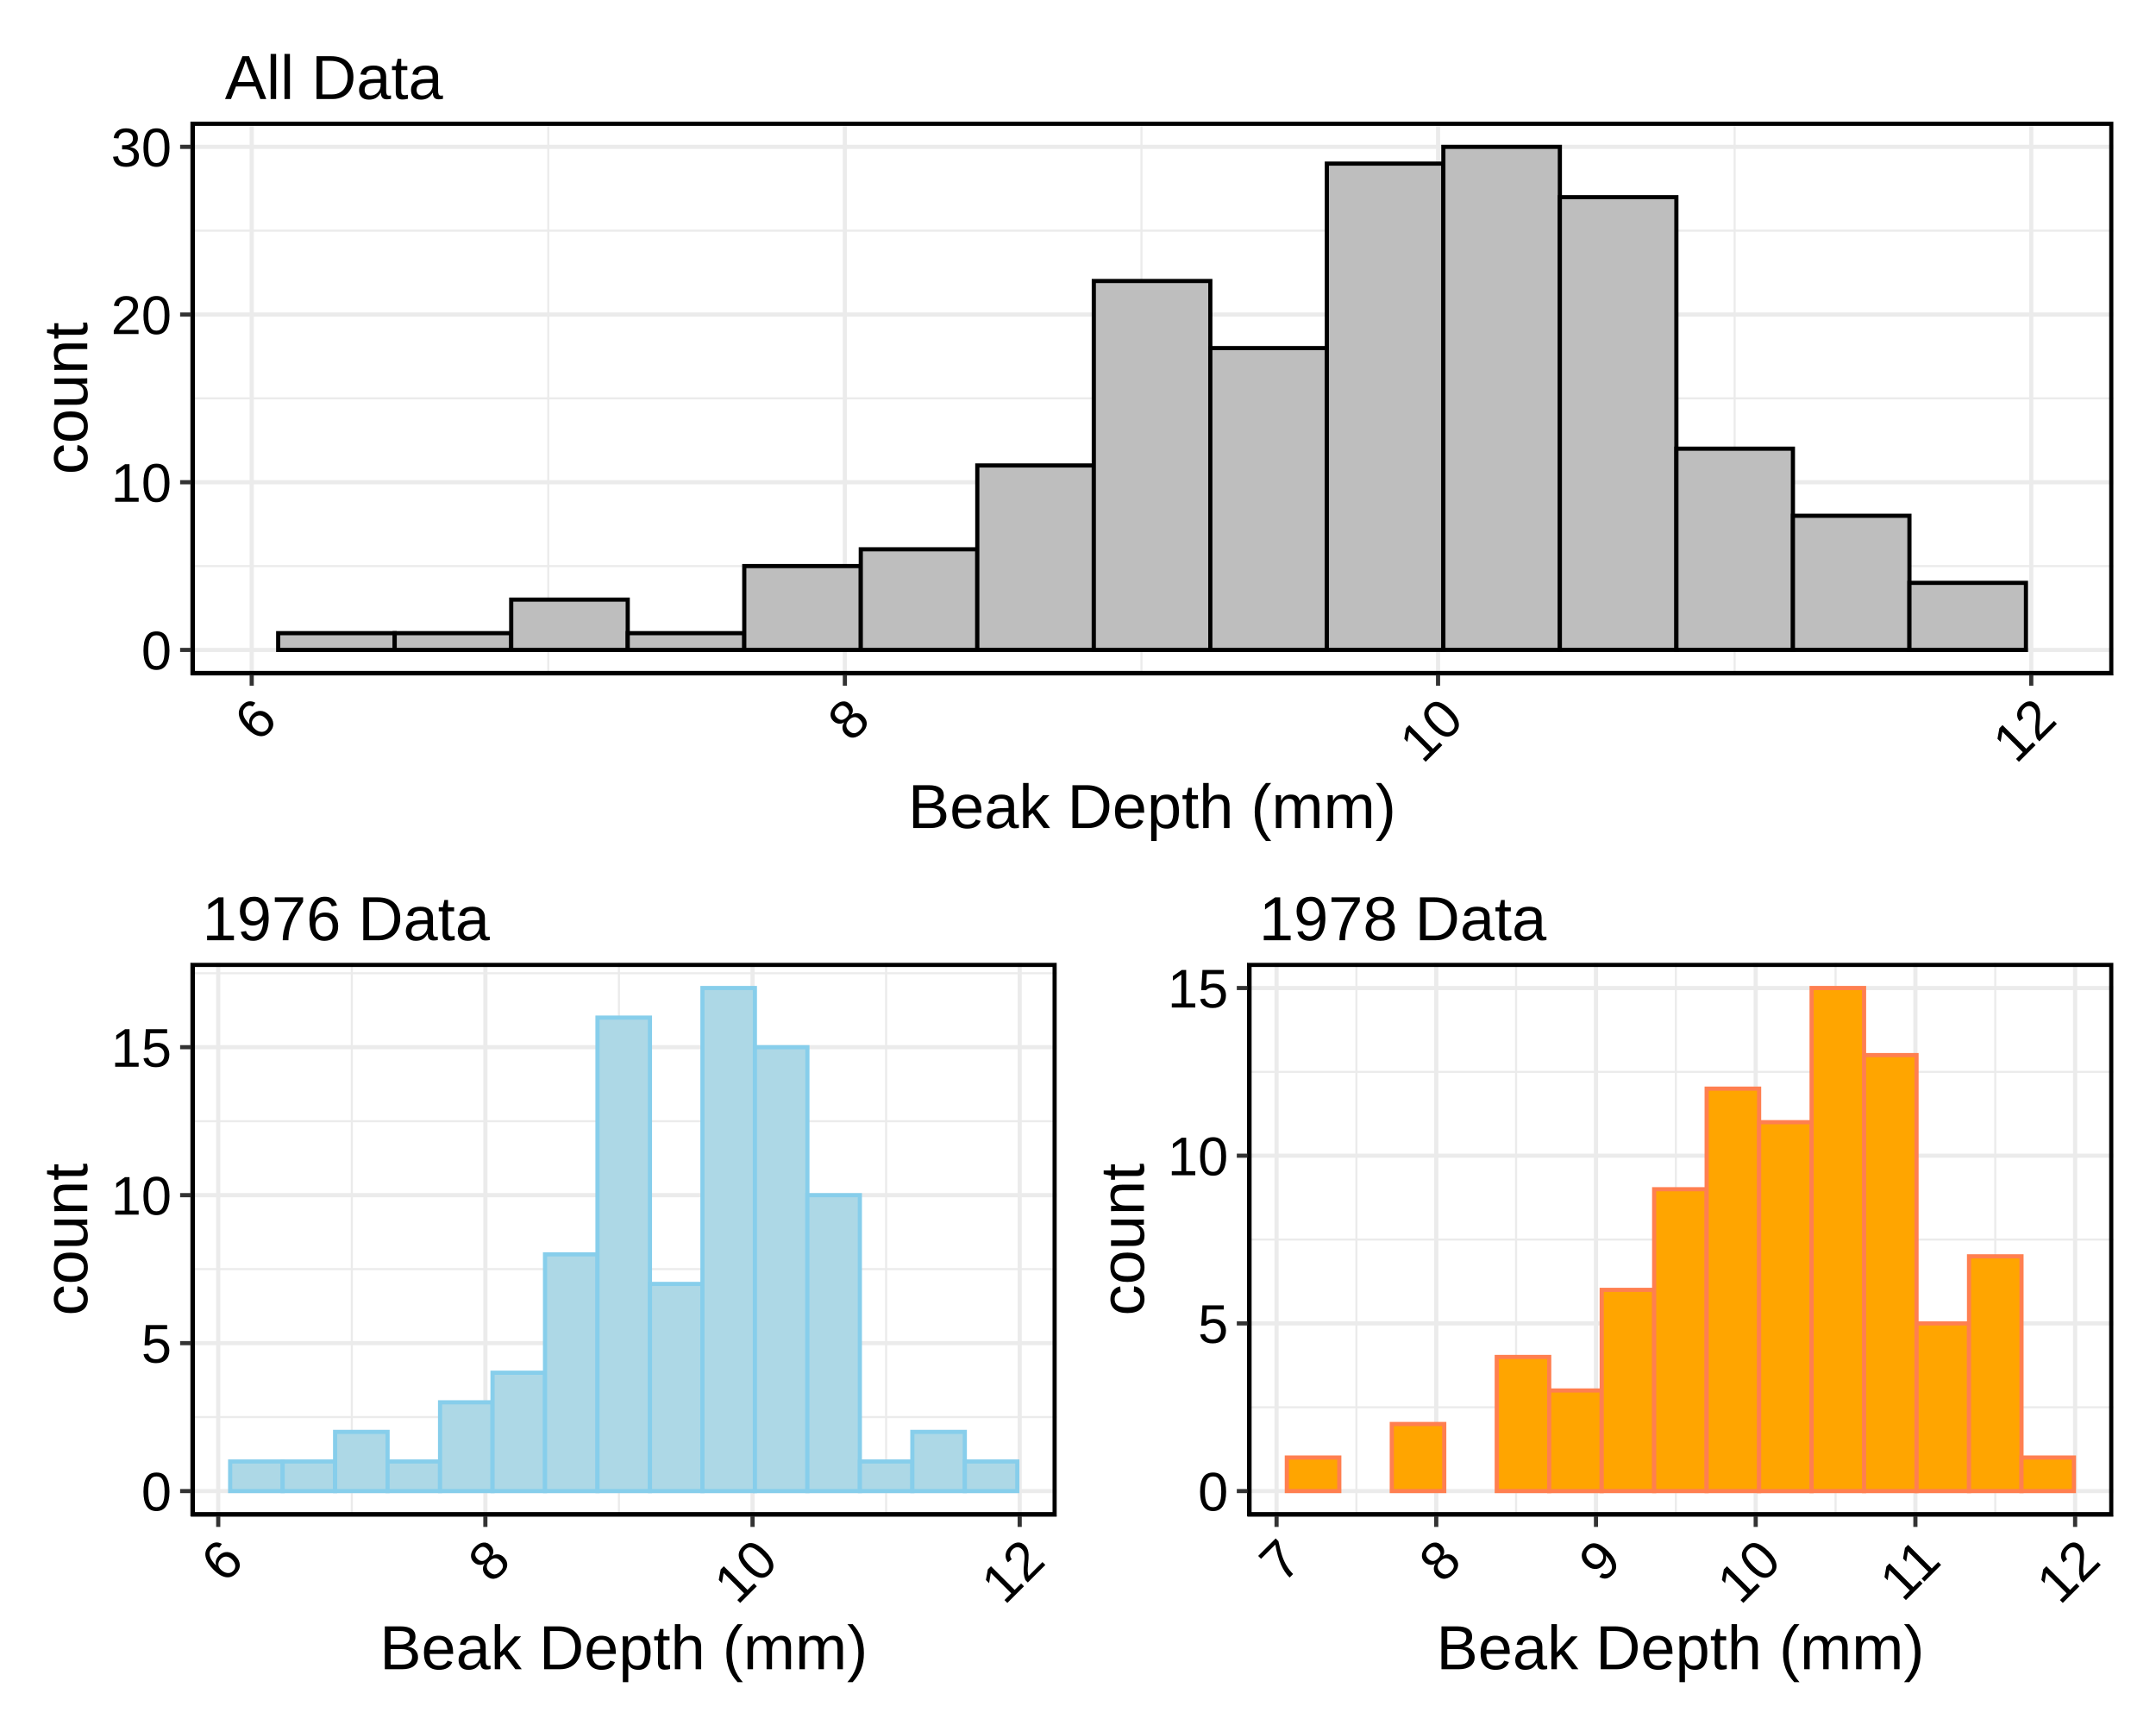
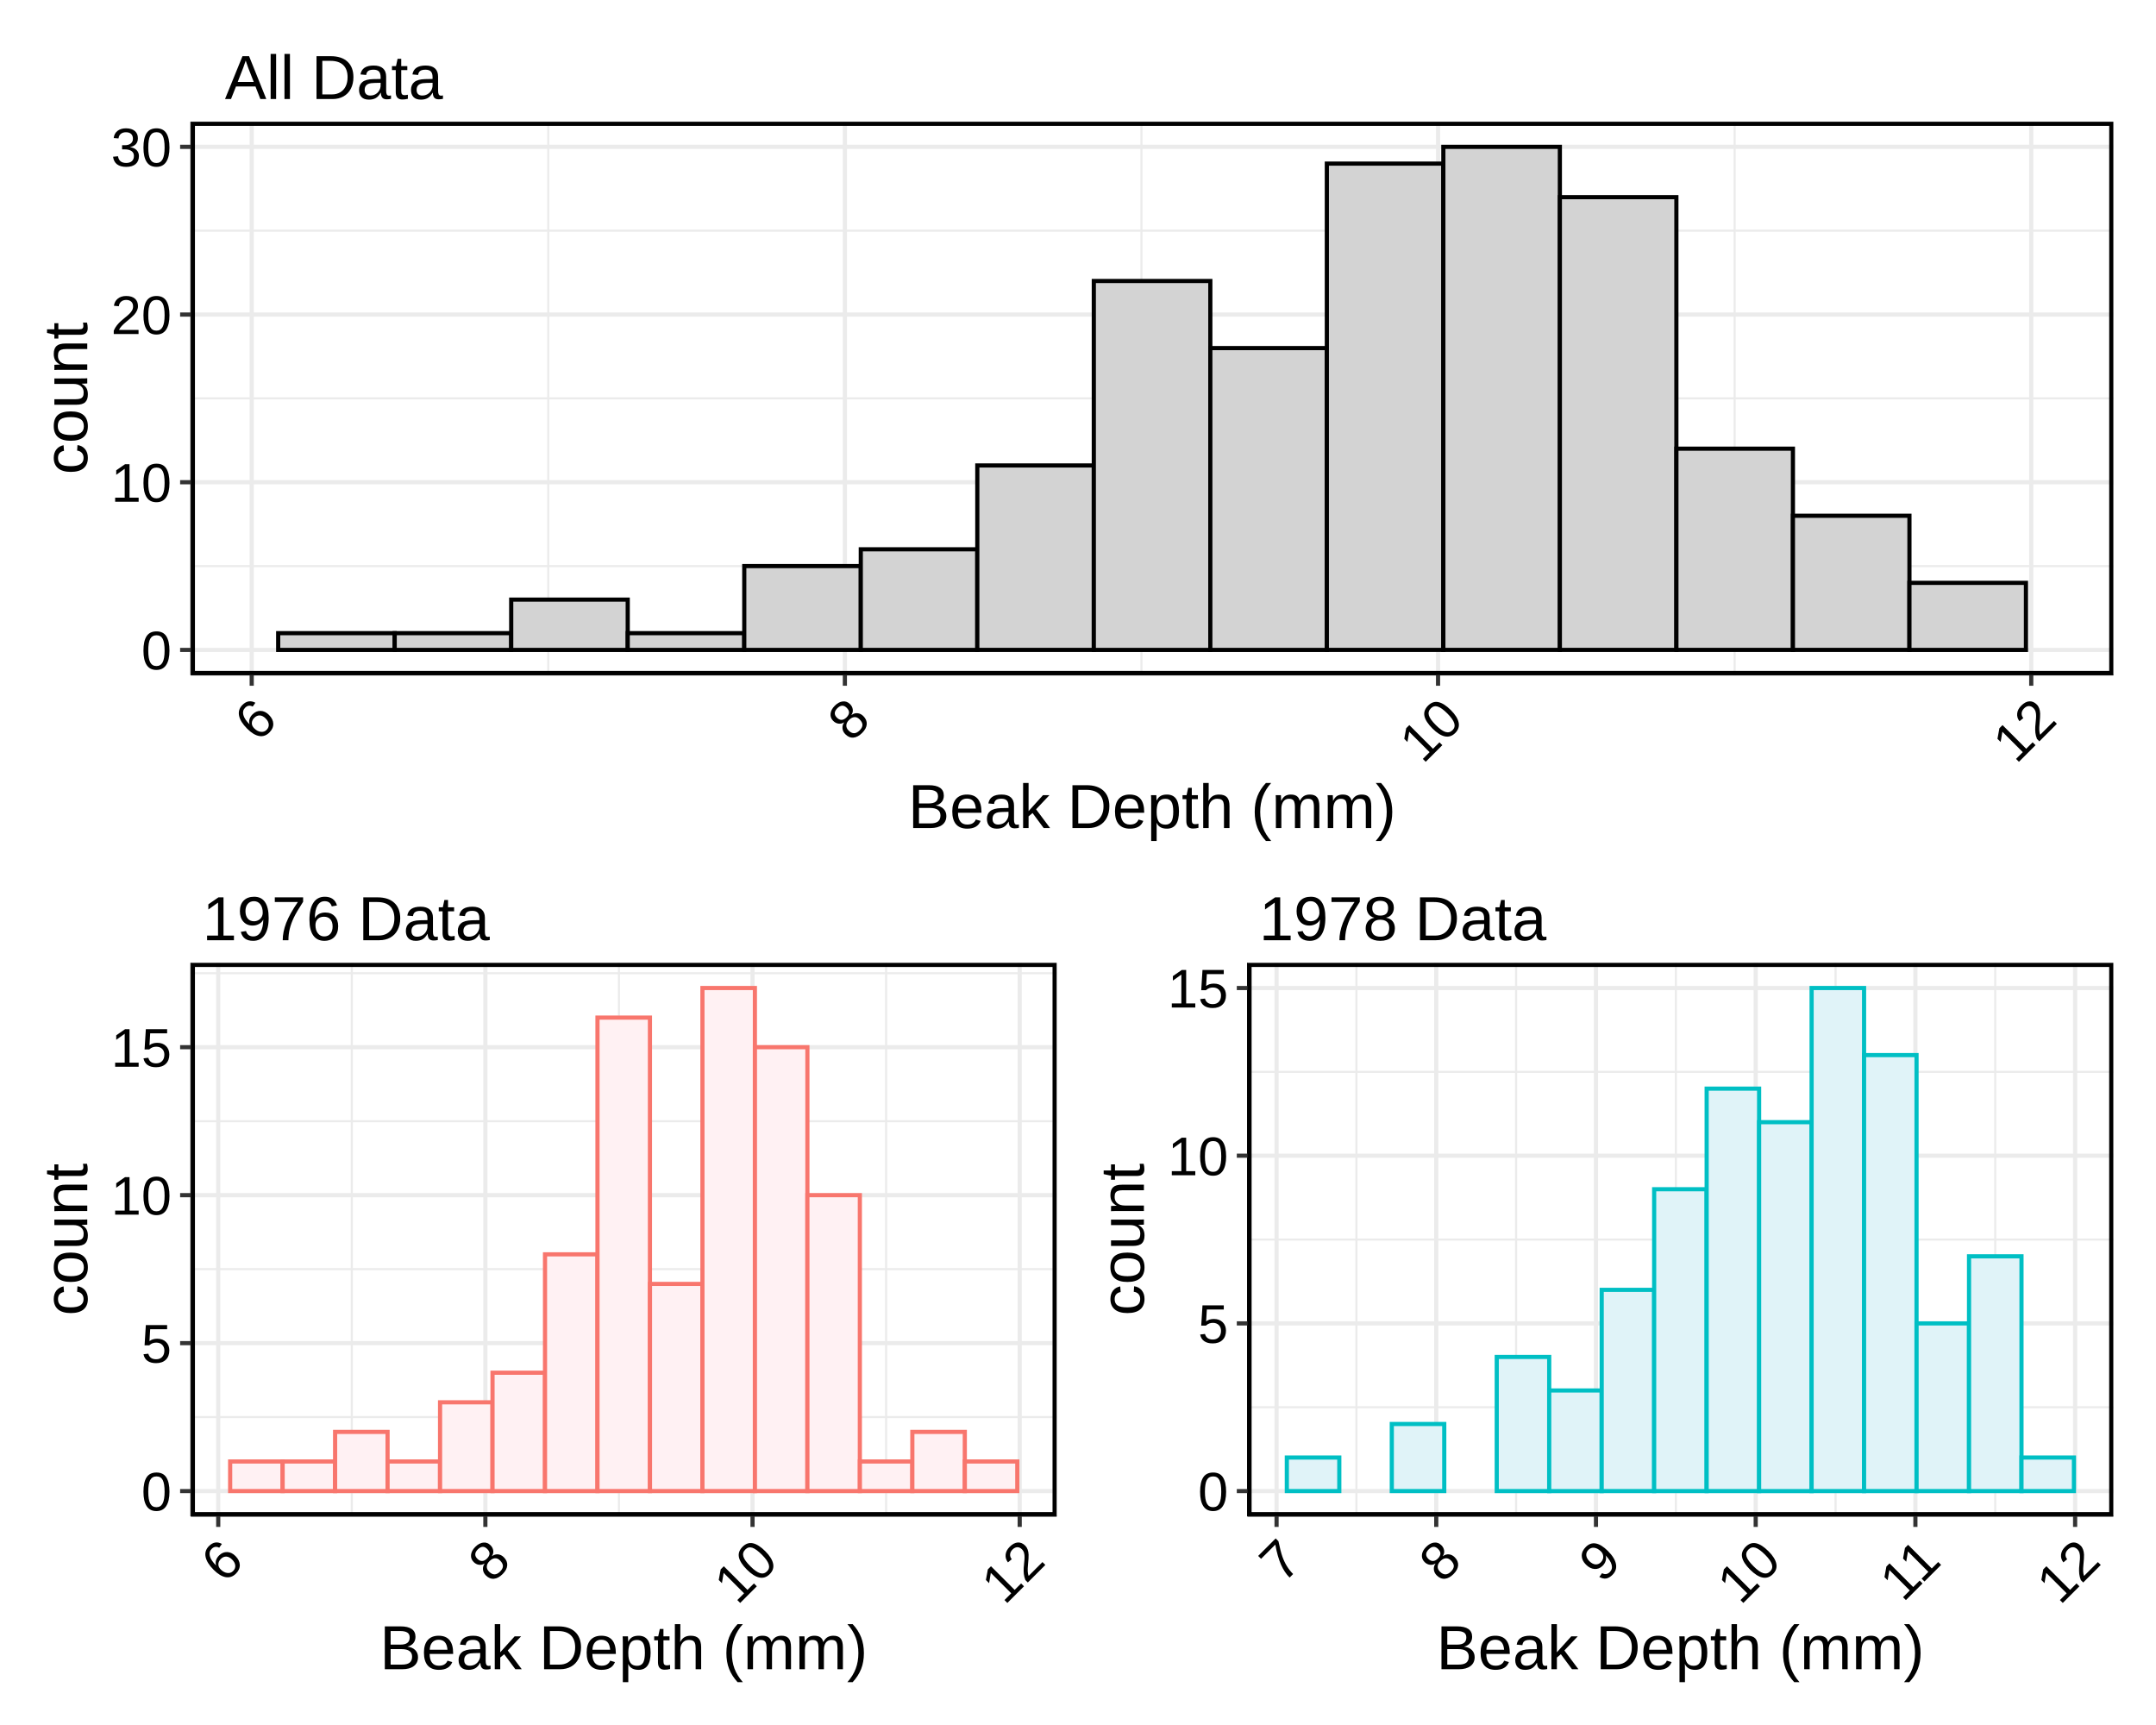
<svg xmlns="http://www.w3.org/2000/svg" class="svglite" width="720.00pt" height="576.00pt" viewBox="0 0 720.00 576.00">
  <defs>
    <style type="text/css">
    .svglite line, .svglite polyline, .svglite polygon, .svglite path, .svglite rect, .svglite circle {
      fill: none;
      stroke: #000000;
      stroke-linecap: round;
      stroke-linejoin: round;
      stroke-miterlimit: 10.00;
    }
    .svglite text {
      white-space: pre;
    }
  </style>
  </defs>
  <rect width="100%" height="100%" style="stroke: none; fill: #FFFFFF;" />
  <defs>
    <clipPath id="cpMC4wMHw3MjAuMDB8MC4wMHw1NzYuMDA=">
      <rect x="0.00" y="0.00" width="720.00" height="576.00" />
    </clipPath>
  </defs>
  <g clip-path="url(#cpMC4wMHw3MjAuMDB8MC4wMHw1NzYuMDA=)">
    <rect x="0.00" y="-0" width="720.00" height="576.00" style="stroke-width: 1.39; stroke: #FFFFFF; fill: #FFFFFF;" />
  </g>
  <defs>
    <clipPath id="cpNjMuNzJ8NzA1Ljc1fDQwLjY0fDUwNi4yOQ==">
      <rect x="63.72" y="40.64" width="642.04" height="465.66" />
    </clipPath>
  </defs>
  <g clip-path="url(#cpNjMuNzJ8NzA1Ljc1fDQwLjY0fDUwNi4yOQ==)">
</g>
  <g clip-path="url(#cpMC4wMHw3MjAuMDB8MC4wMHw1NzYuMDA=)">
</g>
  <defs>
    <clipPath id="cpNy4xMnw3MTIuODh8Ny4xMnwyODguMDA=">
      <rect x="7.12" y="7.12" width="705.75" height="280.88" />
    </clipPath>
  </defs>
  <g clip-path="url(#cpNy4xMnw3MTIuODh8Ny4xMnwyODguMDA=)">
    <rect x="7.12" y="7.12" width="705.75" height="280.88" style="stroke-width: 1.39; stroke: #FFFFFF; fill: #FFFFFF;" />
  </g>
  <g clip-path="url(#cpMC4wMHw3MjAuMDB8MC4wMHw1NzYuMDA=)">
</g>
  <defs>
    <clipPath id="cpNjMuNzJ8NzA1Ljc1fDQwLjY0fDIyNS40MQ==">
      <rect x="63.72" y="40.64" width="642.04" height="184.78" />
    </clipPath>
  </defs>
  <g clip-path="url(#cpNjMuNzJ8NzA1Ljc1fDQwLjY0fDIyNS40MQ==)">
    <polyline points="63.72,189.02 705.75,189.02 " style="stroke-width: 0.69; stroke: #EBEBEB; stroke-linecap: butt;" />
    <polyline points="63.72,133.02 705.75,133.02 " style="stroke-width: 0.69; stroke: #EBEBEB; stroke-linecap: butt;" />
    <polyline points="63.72,77.03 705.75,77.03 " style="stroke-width: 0.69; stroke: #EBEBEB; stroke-linecap: butt;" />
    <polyline points="183.10,225.41 183.10,40.64 " style="stroke-width: 0.69; stroke: #EBEBEB; stroke-linecap: butt;" />
    <polyline points="381.20,225.41 381.20,40.64 " style="stroke-width: 0.69; stroke: #EBEBEB; stroke-linecap: butt;" />
    <polyline points="579.29,225.41 579.29,40.64 " style="stroke-width: 0.69; stroke: #EBEBEB; stroke-linecap: butt;" />
    <polyline points="63.72,217.02 705.75,217.02 " style="stroke-width: 1.39; stroke: #EBEBEB; stroke-linecap: butt;" />
    <polyline points="63.72,161.02 705.75,161.02 " style="stroke-width: 1.39; stroke: #EBEBEB; stroke-linecap: butt;" />
    <polyline points="63.72,105.03 705.75,105.03 " style="stroke-width: 1.39; stroke: #EBEBEB; stroke-linecap: butt;" />
    <polyline points="63.72,49.03 705.75,49.03 " style="stroke-width: 1.39; stroke: #EBEBEB; stroke-linecap: butt;" />
    <polyline points="84.06,225.41 84.06,40.64 " style="stroke-width: 1.39; stroke: #EBEBEB; stroke-linecap: butt;" />
    <polyline points="282.15,225.41 282.15,40.64 " style="stroke-width: 1.39; stroke: #EBEBEB; stroke-linecap: butt;" />
    <polyline points="480.24,225.41 480.24,40.64 " style="stroke-width: 1.39; stroke: #EBEBEB; stroke-linecap: butt;" />
    <polyline points="678.34,225.41 678.34,40.64 " style="stroke-width: 1.39; stroke: #EBEBEB; stroke-linecap: butt;" />
-     <rect x="92.90" y="211.42" width="38.91" height="5.60" style="stroke-width: 1.39; stroke-linecap: butt; stroke-linejoin: miter; fill: #BEBEBE;" />
-     <rect x="131.81" y="211.42" width="38.91" height="5.60" style="stroke-width: 1.39; stroke-linecap: butt; stroke-linejoin: miter; fill: #BEBEBE;" />
-     <rect x="170.72" y="200.22" width="38.91" height="16.80" style="stroke-width: 1.39; stroke-linecap: butt; stroke-linejoin: miter; fill: #BEBEBE;" />
-     <rect x="209.63" y="211.42" width="38.91" height="5.60" style="stroke-width: 1.39; stroke-linecap: butt; stroke-linejoin: miter; fill: #BEBEBE;" />
-     <rect x="248.55" y="189.02" width="38.91" height="28.00" style="stroke-width: 1.39; stroke-linecap: butt; stroke-linejoin: miter; fill: #BEBEBE;" />
-     <rect x="287.46" y="183.42" width="38.91" height="33.60" style="stroke-width: 1.39; stroke-linecap: butt; stroke-linejoin: miter; fill: #BEBEBE;" />
-     <rect x="326.37" y="155.42" width="38.91" height="61.59" style="stroke-width: 1.39; stroke-linecap: butt; stroke-linejoin: miter; fill: #BEBEBE;" />
-     <rect x="365.28" y="93.83" width="38.91" height="123.19" style="stroke-width: 1.39; stroke-linecap: butt; stroke-linejoin: miter; fill: #BEBEBE;" />
-     <rect x="404.19" y="116.23" width="38.91" height="100.79" style="stroke-width: 1.39; stroke-linecap: butt; stroke-linejoin: miter; fill: #BEBEBE;" />
-     <rect x="443.10" y="54.63" width="38.91" height="162.38" style="stroke-width: 1.39; stroke-linecap: butt; stroke-linejoin: miter; fill: #BEBEBE;" />
-     <rect x="482.01" y="49.03" width="38.91" height="167.98" style="stroke-width: 1.39; stroke-linecap: butt; stroke-linejoin: miter; fill: #BEBEBE;" />
-     <rect x="520.92" y="65.83" width="38.91" height="151.18" style="stroke-width: 1.39; stroke-linecap: butt; stroke-linejoin: miter; fill: #BEBEBE;" />
-     <rect x="559.84" y="149.82" width="38.91" height="67.19" style="stroke-width: 1.39; stroke-linecap: butt; stroke-linejoin: miter; fill: #BEBEBE;" />
-     <rect x="598.75" y="172.22" width="38.91" height="44.79" style="stroke-width: 1.39; stroke-linecap: butt; stroke-linejoin: miter; fill: #BEBEBE;" />
-     <rect x="637.66" y="194.62" width="38.91" height="22.40" style="stroke-width: 1.39; stroke-linecap: butt; stroke-linejoin: miter; fill: #BEBEBE;" />
+     <rect x="92.90" y="211.42" width="38.91" height="5.60" style="stroke-width: 1.39; stroke-linecap: butt; stroke-linejoin: miter; fill: #D3D3D3;" />
+     <rect x="131.81" y="211.42" width="38.91" height="5.60" style="stroke-width: 1.39; stroke-linecap: butt; stroke-linejoin: miter; fill: #D3D3D3;" />
+     <rect x="170.72" y="200.22" width="38.91" height="16.80" style="stroke-width: 1.39; stroke-linecap: butt; stroke-linejoin: miter; fill: #D3D3D3;" />
+     <rect x="209.63" y="211.42" width="38.91" height="5.60" style="stroke-width: 1.39; stroke-linecap: butt; stroke-linejoin: miter; fill: #D3D3D3;" />
+     <rect x="248.55" y="189.02" width="38.91" height="28.00" style="stroke-width: 1.39; stroke-linecap: butt; stroke-linejoin: miter; fill: #D3D3D3;" />
+     <rect x="287.46" y="183.42" width="38.91" height="33.60" style="stroke-width: 1.39; stroke-linecap: butt; stroke-linejoin: miter; fill: #D3D3D3;" />
+     <rect x="326.37" y="155.42" width="38.91" height="61.59" style="stroke-width: 1.39; stroke-linecap: butt; stroke-linejoin: miter; fill: #D3D3D3;" />
+     <rect x="365.28" y="93.83" width="38.91" height="123.19" style="stroke-width: 1.39; stroke-linecap: butt; stroke-linejoin: miter; fill: #D3D3D3;" />
+     <rect x="404.19" y="116.23" width="38.91" height="100.79" style="stroke-width: 1.39; stroke-linecap: butt; stroke-linejoin: miter; fill: #D3D3D3;" />
+     <rect x="443.10" y="54.63" width="38.91" height="162.38" style="stroke-width: 1.39; stroke-linecap: butt; stroke-linejoin: miter; fill: #D3D3D3;" />
+     <rect x="482.01" y="49.03" width="38.91" height="167.98" style="stroke-width: 1.39; stroke-linecap: butt; stroke-linejoin: miter; fill: #D3D3D3;" />
+     <rect x="520.92" y="65.83" width="38.91" height="151.18" style="stroke-width: 1.39; stroke-linecap: butt; stroke-linejoin: miter; fill: #D3D3D3;" />
+     <rect x="559.84" y="149.82" width="38.91" height="67.19" style="stroke-width: 1.39; stroke-linecap: butt; stroke-linejoin: miter; fill: #D3D3D3;" />
+     <rect x="598.75" y="172.22" width="38.91" height="44.79" style="stroke-width: 1.39; stroke-linecap: butt; stroke-linejoin: miter; fill: #D3D3D3;" />
+     <rect x="637.66" y="194.62" width="38.91" height="22.40" style="stroke-width: 1.39; stroke-linecap: butt; stroke-linejoin: miter; fill: #D3D3D3;" />
    <rect x="63.72" y="40.64" width="642.04" height="184.78" style="stroke-width: 2.77;" />
  </g>
  <g clip-path="url(#cpMC4wMHw3MjAuMDB8MC4wMHw1NzYuMDA=)">
    <polyline points="63.72,225.41 63.72,40.64 " style="stroke-width: 0.28; stroke-linecap: butt;" />
    <text x="57.31" y="223.53" text-anchor="end" style="font-size: 18.20px; font-family: &quot;Arial&quot;;" textLength="10.12px" lengthAdjust="spacingAndGlyphs">0</text>
    <text x="57.31" y="167.53" text-anchor="end" style="font-size: 18.20px; font-family: &quot;Arial&quot;;" textLength="20.23px" lengthAdjust="spacingAndGlyphs">10</text>
    <text x="57.31" y="111.54" text-anchor="end" style="font-size: 18.20px; font-family: &quot;Arial&quot;;" textLength="20.23px" lengthAdjust="spacingAndGlyphs">20</text>
    <text x="57.31" y="55.55" text-anchor="end" style="font-size: 18.20px; font-family: &quot;Arial&quot;;" textLength="20.23px" lengthAdjust="spacingAndGlyphs">30</text>
    <polyline points="60.15,217.02 63.72,217.02 " style="stroke-width: 1.39; stroke: #333333; stroke-linecap: butt;" />
    <polyline points="60.15,161.02 63.72,161.02 " style="stroke-width: 1.39; stroke: #333333; stroke-linecap: butt;" />
    <polyline points="60.15,105.03 63.72,105.03 " style="stroke-width: 1.39; stroke: #333333; stroke-linecap: butt;" />
    <polyline points="60.15,49.03 63.72,49.03 " style="stroke-width: 1.39; stroke: #333333; stroke-linecap: butt;" />
    <polyline points="63.72,225.41 705.75,225.41 " style="stroke-width: 0.28; stroke-linecap: butt;" />
    <polyline points="84.06,228.98 84.06,225.41 " style="stroke-width: 1.39; stroke: #333333; stroke-linecap: butt;" />
    <polyline points="282.15,228.98 282.15,225.41 " style="stroke-width: 1.39; stroke: #333333; stroke-linecap: butt;" />
    <polyline points="480.24,228.98 480.24,225.41 " style="stroke-width: 1.39; stroke: #333333; stroke-linecap: butt;" />
    <polyline points="678.34,228.98 678.34,225.41 " style="stroke-width: 1.39; stroke: #333333; stroke-linecap: butt;" />
    <text transform="translate(93.27,241.04) rotate(-45)" text-anchor="end" style="font-size: 18.20px; font-family: &quot;Arial&quot;;" textLength="10.12px" lengthAdjust="spacingAndGlyphs">6</text>
    <text transform="translate(291.36,241.04) rotate(-45)" text-anchor="end" style="font-size: 18.20px; font-family: &quot;Arial&quot;;" textLength="10.12px" lengthAdjust="spacingAndGlyphs">8</text>
    <text transform="translate(489.45,241.04) rotate(-45)" text-anchor="end" style="font-size: 18.20px; font-family: &quot;Arial&quot;;" textLength="20.23px" lengthAdjust="spacingAndGlyphs">10</text>
    <text transform="translate(687.55,241.04) rotate(-45)" text-anchor="end" style="font-size: 18.20px; font-family: &quot;Arial&quot;;" textLength="20.23px" lengthAdjust="spacingAndGlyphs">12</text>
    <text x="384.74" y="276.50" text-anchor="middle" style="font-size: 20.80px; font-family: &quot;Arial&quot;;" textLength="162.92px" lengthAdjust="spacingAndGlyphs">Beak Depth (mm)</text>
    <text transform="translate(29.14,133.02) rotate(-90)" text-anchor="middle" style="font-size: 20.80px; font-family: &quot;Arial&quot;;" textLength="50.86px" lengthAdjust="spacingAndGlyphs">count</text>
    <text x="75.10" y="33.07" style="font-size: 20.80px; font-family: &quot;Arial&quot;;" textLength="72.81px" lengthAdjust="spacingAndGlyphs">All Data</text>
  </g>
  <defs>
    <clipPath id="cpNjMuNzJ8NzA1Ljc1fDMyMS41MXw1MDYuMjk=">
      <rect x="63.72" y="321.51" width="642.04" height="184.78" />
    </clipPath>
  </defs>
  <g clip-path="url(#cpNjMuNzJ8NzA1Ljc1fDMyMS41MXw1MDYuMjk=)">
</g>
  <g clip-path="url(#cpMC4wMHw3MjAuMDB8MC4wMHw1NzYuMDA=)">
</g>
  <g clip-path="url(#cpNjMuNzJ8NzA1Ljc1fDMyMS41MXw1MDYuMjk=)">
</g>
  <g clip-path="url(#cpMC4wMHw3MjAuMDB8MC4wMHw1NzYuMDA=)">
</g>
  <defs>
    <clipPath id="cpNy4xMnwzNjAuMDB8Mjg4LjAwfDU2OC44OA==">
      <rect x="7.12" y="288.00" width="352.88" height="280.88" />
    </clipPath>
  </defs>
  <g clip-path="url(#cpNy4xMnwzNjAuMDB8Mjg4LjAwfDU2OC44OA==)">
    <rect x="7.12" y="288.00" width="352.88" height="280.88" style="stroke-width: 1.39; stroke: #FFFFFF; fill: #FFFFFF;" />
  </g>
  <g clip-path="url(#cpMC4wMHw3MjAuMDB8MC4wMHw1NzYuMDA=)">
</g>
  <defs>
    <clipPath id="cpMzYwLjAwfDcxMi44OHwyODguMDB8NTY4Ljg4">
      <rect x="360.00" y="288.00" width="352.88" height="280.88" />
    </clipPath>
  </defs>
  <g clip-path="url(#cpMzYwLjAwfDcxMi44OHwyODguMDB8NTY4Ljg4)">
    <rect x="360.00" y="288.00" width="352.88" height="280.88" style="stroke-width: 1.39; stroke: #FFFFFF; fill: #FFFFFF;" />
  </g>
  <g clip-path="url(#cpMC4wMHw3MjAuMDB8MC4wMHw1NzYuMDA=)">
</g>
  <defs>
    <clipPath id="cpNjMuNzJ8MzUyLjg4fDMyMS41MXw1MDYuMjk=">
      <rect x="63.72" y="321.51" width="289.16" height="184.78" />
    </clipPath>
  </defs>
  <g clip-path="url(#cpNjMuNzJ8MzUyLjg4fDMyMS41MXw1MDYuMjk=)">
    <polyline points="63.72,473.19 352.88,473.19 " style="stroke-width: 0.69; stroke: #EBEBEB; stroke-linecap: butt;" />
    <polyline points="63.72,423.78 352.88,423.78 " style="stroke-width: 0.69; stroke: #EBEBEB; stroke-linecap: butt;" />
    <polyline points="63.72,374.38 352.88,374.38 " style="stroke-width: 0.69; stroke: #EBEBEB; stroke-linecap: butt;" />
    <polyline points="63.72,324.97 352.88,324.97 " style="stroke-width: 0.69; stroke: #EBEBEB; stroke-linecap: butt;" />
    <polyline points="117.49,506.29 117.49,321.51 " style="stroke-width: 0.69; stroke: #EBEBEB; stroke-linecap: butt;" />
    <polyline points="206.70,506.29 206.70,321.51 " style="stroke-width: 0.69; stroke: #EBEBEB; stroke-linecap: butt;" />
    <polyline points="295.92,506.29 295.92,321.51 " style="stroke-width: 0.69; stroke: #EBEBEB; stroke-linecap: butt;" />
    <polyline points="63.72,497.89 352.88,497.89 " style="stroke-width: 1.39; stroke: #EBEBEB; stroke-linecap: butt;" />
    <polyline points="63.72,448.49 352.88,448.49 " style="stroke-width: 1.39; stroke: #EBEBEB; stroke-linecap: butt;" />
    <polyline points="63.72,399.08 352.88,399.08 " style="stroke-width: 1.39; stroke: #EBEBEB; stroke-linecap: butt;" />
    <polyline points="63.72,349.67 352.88,349.67 " style="stroke-width: 1.39; stroke: #EBEBEB; stroke-linecap: butt;" />
    <polyline points="72.88,506.29 72.88,321.51 " style="stroke-width: 1.39; stroke: #EBEBEB; stroke-linecap: butt;" />
    <polyline points="162.09,506.29 162.09,321.51 " style="stroke-width: 1.39; stroke: #EBEBEB; stroke-linecap: butt;" />
    <polyline points="251.31,506.29 251.31,321.51 " style="stroke-width: 1.39; stroke: #EBEBEB; stroke-linecap: butt;" />
    <polyline points="340.53,506.29 340.53,321.51 " style="stroke-width: 1.39; stroke: #EBEBEB; stroke-linecap: butt;" />
-     <rect x="76.86" y="488.01" width="17.52" height="9.88" style="stroke-width: 1.39; stroke: #87CEEB; stroke-linecap: butt; stroke-linejoin: miter; fill: #ADD8E6;" />
-     <rect x="94.39" y="488.01" width="17.52" height="9.88" style="stroke-width: 1.39; stroke: #87CEEB; stroke-linecap: butt; stroke-linejoin: miter; fill: #ADD8E6;" />
-     <rect x="111.91" y="478.13" width="17.52" height="19.76" style="stroke-width: 1.39; stroke: #87CEEB; stroke-linecap: butt; stroke-linejoin: miter; fill: #ADD8E6;" />
-     <rect x="129.43" y="488.01" width="17.52" height="9.88" style="stroke-width: 1.39; stroke: #87CEEB; stroke-linecap: butt; stroke-linejoin: miter; fill: #ADD8E6;" />
-     <rect x="146.96" y="468.25" width="17.52" height="29.64" style="stroke-width: 1.39; stroke: #87CEEB; stroke-linecap: butt; stroke-linejoin: miter; fill: #ADD8E6;" />
-     <rect x="164.48" y="458.37" width="17.52" height="39.52" style="stroke-width: 1.39; stroke: #87CEEB; stroke-linecap: butt; stroke-linejoin: miter; fill: #ADD8E6;" />
-     <rect x="182.01" y="418.84" width="17.52" height="79.05" style="stroke-width: 1.39; stroke: #87CEEB; stroke-linecap: butt; stroke-linejoin: miter; fill: #ADD8E6;" />
-     <rect x="199.53" y="339.79" width="17.52" height="158.10" style="stroke-width: 1.39; stroke: #87CEEB; stroke-linecap: butt; stroke-linejoin: miter; fill: #ADD8E6;" />
-     <rect x="217.06" y="428.72" width="17.52" height="69.17" style="stroke-width: 1.39; stroke: #87CEEB; stroke-linecap: butt; stroke-linejoin: miter; fill: #ADD8E6;" />
-     <rect x="234.58" y="329.91" width="17.52" height="167.98" style="stroke-width: 1.39; stroke: #87CEEB; stroke-linecap: butt; stroke-linejoin: miter; fill: #ADD8E6;" />
-     <rect x="252.11" y="349.67" width="17.52" height="148.22" style="stroke-width: 1.39; stroke: #87CEEB; stroke-linecap: butt; stroke-linejoin: miter; fill: #ADD8E6;" />
-     <rect x="269.63" y="399.08" width="17.52" height="98.81" style="stroke-width: 1.39; stroke: #87CEEB; stroke-linecap: butt; stroke-linejoin: miter; fill: #ADD8E6;" />
-     <rect x="287.16" y="488.01" width="17.52" height="9.88" style="stroke-width: 1.39; stroke: #87CEEB; stroke-linecap: butt; stroke-linejoin: miter; fill: #ADD8E6;" />
-     <rect x="304.68" y="478.13" width="17.52" height="19.76" style="stroke-width: 1.39; stroke: #87CEEB; stroke-linecap: butt; stroke-linejoin: miter; fill: #ADD8E6;" />
-     <rect x="322.21" y="488.01" width="17.52" height="9.88" style="stroke-width: 1.39; stroke: #87CEEB; stroke-linecap: butt; stroke-linejoin: miter; fill: #ADD8E6;" />
+     <rect x="76.86" y="488.01" width="17.52" height="9.88" style="stroke-width: 1.39; stroke: #F8766D; stroke-linecap: butt; stroke-linejoin: miter; fill: #FFF1F3;" />
+     <rect x="94.39" y="488.01" width="17.52" height="9.88" style="stroke-width: 1.39; stroke: #F8766D; stroke-linecap: butt; stroke-linejoin: miter; fill: #FFF1F3;" />
+     <rect x="111.91" y="478.13" width="17.52" height="19.76" style="stroke-width: 1.39; stroke: #F8766D; stroke-linecap: butt; stroke-linejoin: miter; fill: #FFF1F3;" />
+     <rect x="129.43" y="488.01" width="17.52" height="9.88" style="stroke-width: 1.39; stroke: #F8766D; stroke-linecap: butt; stroke-linejoin: miter; fill: #FFF1F3;" />
+     <rect x="146.96" y="468.25" width="17.52" height="29.64" style="stroke-width: 1.39; stroke: #F8766D; stroke-linecap: butt; stroke-linejoin: miter; fill: #FFF1F3;" />
+     <rect x="164.48" y="458.37" width="17.52" height="39.52" style="stroke-width: 1.39; stroke: #F8766D; stroke-linecap: butt; stroke-linejoin: miter; fill: #FFF1F3;" />
+     <rect x="182.01" y="418.84" width="17.52" height="79.05" style="stroke-width: 1.39; stroke: #F8766D; stroke-linecap: butt; stroke-linejoin: miter; fill: #FFF1F3;" />
+     <rect x="199.53" y="339.79" width="17.52" height="158.10" style="stroke-width: 1.39; stroke: #F8766D; stroke-linecap: butt; stroke-linejoin: miter; fill: #FFF1F3;" />
+     <rect x="217.06" y="428.72" width="17.52" height="69.17" style="stroke-width: 1.39; stroke: #F8766D; stroke-linecap: butt; stroke-linejoin: miter; fill: #FFF1F3;" />
+     <rect x="234.58" y="329.91" width="17.52" height="167.98" style="stroke-width: 1.39; stroke: #F8766D; stroke-linecap: butt; stroke-linejoin: miter; fill: #FFF1F3;" />
+     <rect x="252.11" y="349.67" width="17.52" height="148.22" style="stroke-width: 1.39; stroke: #F8766D; stroke-linecap: butt; stroke-linejoin: miter; fill: #FFF1F3;" />
+     <rect x="269.63" y="399.08" width="17.52" height="98.81" style="stroke-width: 1.39; stroke: #F8766D; stroke-linecap: butt; stroke-linejoin: miter; fill: #FFF1F3;" />
+     <rect x="287.16" y="488.01" width="17.52" height="9.88" style="stroke-width: 1.39; stroke: #F8766D; stroke-linecap: butt; stroke-linejoin: miter; fill: #FFF1F3;" />
+     <rect x="304.68" y="478.13" width="17.52" height="19.76" style="stroke-width: 1.39; stroke: #F8766D; stroke-linecap: butt; stroke-linejoin: miter; fill: #FFF1F3;" />
+     <rect x="322.21" y="488.01" width="17.52" height="9.88" style="stroke-width: 1.39; stroke: #F8766D; stroke-linecap: butt; stroke-linejoin: miter; fill: #FFF1F3;" />
    <rect x="63.72" y="321.51" width="289.16" height="184.78" style="stroke-width: 2.77;" />
  </g>
  <g clip-path="url(#cpMC4wMHw3MjAuMDB8MC4wMHw1NzYuMDA=)">
    <polyline points="63.72,506.29 63.72,321.51 " style="stroke-width: 0.28; stroke-linecap: butt;" />
    <text x="57.31" y="504.40" text-anchor="end" style="font-size: 18.20px; font-family: &quot;Arial&quot;;" textLength="10.12px" lengthAdjust="spacingAndGlyphs">0</text>
    <text x="57.31" y="455.00" text-anchor="end" style="font-size: 18.20px; font-family: &quot;Arial&quot;;" textLength="10.12px" lengthAdjust="spacingAndGlyphs">5</text>
    <text x="57.31" y="405.59" text-anchor="end" style="font-size: 18.20px; font-family: &quot;Arial&quot;;" textLength="20.23px" lengthAdjust="spacingAndGlyphs">10</text>
    <text x="57.31" y="356.19" text-anchor="end" style="font-size: 18.20px; font-family: &quot;Arial&quot;;" textLength="20.23px" lengthAdjust="spacingAndGlyphs">15</text>
    <polyline points="60.15,497.89 63.72,497.89 " style="stroke-width: 1.39; stroke: #333333; stroke-linecap: butt;" />
    <polyline points="60.15,448.49 63.72,448.49 " style="stroke-width: 1.39; stroke: #333333; stroke-linecap: butt;" />
    <polyline points="60.15,399.08 63.72,399.08 " style="stroke-width: 1.39; stroke: #333333; stroke-linecap: butt;" />
    <polyline points="60.15,349.67 63.72,349.67 " style="stroke-width: 1.39; stroke: #333333; stroke-linecap: butt;" />
    <polyline points="63.72,506.29 352.88,506.29 " style="stroke-width: 0.28; stroke-linecap: butt;" />
    <polyline points="72.88,509.85 72.88,506.29 " style="stroke-width: 1.39; stroke: #333333; stroke-linecap: butt;" />
    <polyline points="162.09,509.85 162.09,506.29 " style="stroke-width: 1.39; stroke: #333333; stroke-linecap: butt;" />
    <polyline points="251.31,509.85 251.31,506.29 " style="stroke-width: 1.39; stroke: #333333; stroke-linecap: butt;" />
    <polyline points="340.53,509.85 340.53,506.29 " style="stroke-width: 1.39; stroke: #333333; stroke-linecap: butt;" />
    <text transform="translate(82.09,521.91) rotate(-45)" text-anchor="end" style="font-size: 18.20px; font-family: &quot;Arial&quot;;" textLength="10.12px" lengthAdjust="spacingAndGlyphs">6</text>
    <text transform="translate(171.30,521.91) rotate(-45)" text-anchor="end" style="font-size: 18.20px; font-family: &quot;Arial&quot;;" textLength="10.12px" lengthAdjust="spacingAndGlyphs">8</text>
    <text transform="translate(260.52,521.91) rotate(-45)" text-anchor="end" style="font-size: 18.20px; font-family: &quot;Arial&quot;;" textLength="20.23px" lengthAdjust="spacingAndGlyphs">10</text>
    <text transform="translate(349.74,521.91) rotate(-45)" text-anchor="end" style="font-size: 18.20px; font-family: &quot;Arial&quot;;" textLength="20.23px" lengthAdjust="spacingAndGlyphs">12</text>
    <text x="208.30" y="557.38" text-anchor="middle" style="font-size: 20.80px; font-family: &quot;Arial&quot;;" textLength="162.92px" lengthAdjust="spacingAndGlyphs">Beak Depth (mm)</text>
    <text transform="translate(29.14,413.90) rotate(-90)" text-anchor="middle" style="font-size: 20.80px; font-family: &quot;Arial&quot;;" textLength="50.86px" lengthAdjust="spacingAndGlyphs">count</text>
    <text x="67.58" y="313.95" style="font-size: 20.80px; font-family: &quot;Arial&quot;;" textLength="95.95px" lengthAdjust="spacingAndGlyphs">1976 Data</text>
  </g>
  <defs>
    <clipPath id="cpNDE2LjU5fDcwNS43NXwzMjEuNTF8NTA2LjI5">
      <rect x="416.59" y="321.51" width="289.16" height="184.78" />
    </clipPath>
  </defs>
  <g clip-path="url(#cpNDE2LjU5fDcwNS43NXwzMjEuNTF8NTA2LjI5)">
    <polyline points="416.59,469.90 705.75,469.90 " style="stroke-width: 0.69; stroke: #EBEBEB; stroke-linecap: butt;" />
    <polyline points="416.59,413.90 705.75,413.90 " style="stroke-width: 0.69; stroke: #EBEBEB; stroke-linecap: butt;" />
    <polyline points="416.59,357.91 705.75,357.91 " style="stroke-width: 0.69; stroke: #EBEBEB; stroke-linecap: butt;" />
    <polyline points="452.98,506.29 452.98,321.51 " style="stroke-width: 0.69; stroke: #EBEBEB; stroke-linecap: butt;" />
    <polyline points="506.31,506.29 506.31,321.51 " style="stroke-width: 0.69; stroke: #EBEBEB; stroke-linecap: butt;" />
    <polyline points="559.65,506.29 559.65,321.51 " style="stroke-width: 0.69; stroke: #EBEBEB; stroke-linecap: butt;" />
    <polyline points="612.99,506.29 612.99,321.51 " style="stroke-width: 0.69; stroke: #EBEBEB; stroke-linecap: butt;" />
    <polyline points="666.32,506.29 666.32,321.51 " style="stroke-width: 0.69; stroke: #EBEBEB; stroke-linecap: butt;" />
    <polyline points="416.59,497.89 705.75,497.89 " style="stroke-width: 1.39; stroke: #EBEBEB; stroke-linecap: butt;" />
    <polyline points="416.59,441.90 705.75,441.90 " style="stroke-width: 1.39; stroke: #EBEBEB; stroke-linecap: butt;" />
    <polyline points="416.59,385.90 705.75,385.90 " style="stroke-width: 1.39; stroke: #EBEBEB; stroke-linecap: butt;" />
    <polyline points="416.59,329.91 705.75,329.91 " style="stroke-width: 1.39; stroke: #EBEBEB; stroke-linecap: butt;" />
    <polyline points="426.31,506.29 426.31,321.51 " style="stroke-width: 1.39; stroke: #EBEBEB; stroke-linecap: butt;" />
    <polyline points="479.64,506.29 479.64,321.51 " style="stroke-width: 1.39; stroke: #EBEBEB; stroke-linecap: butt;" />
    <polyline points="532.98,506.29 532.98,321.51 " style="stroke-width: 1.39; stroke: #EBEBEB; stroke-linecap: butt;" />
    <polyline points="586.32,506.29 586.32,321.51 " style="stroke-width: 1.39; stroke: #EBEBEB; stroke-linecap: butt;" />
    <polyline points="639.65,506.29 639.65,321.51 " style="stroke-width: 1.39; stroke: #EBEBEB; stroke-linecap: butt;" />
    <polyline points="692.99,506.29 692.99,321.51 " style="stroke-width: 1.39; stroke: #EBEBEB; stroke-linecap: butt;" />
-     <rect x="429.74" y="486.69" width="17.52" height="11.20" style="stroke-width: 1.39; stroke: #FF7F50; stroke-linecap: butt; stroke-linejoin: miter; fill: #FFA500;" />
-     <rect x="447.26" y="497.89" width="17.52" height="0.00" style="stroke-width: 1.39; stroke: #FF7F50; stroke-linecap: butt; stroke-linejoin: miter; fill: #FFA500;" />
-     <rect x="464.79" y="475.49" width="17.52" height="22.40" style="stroke-width: 1.39; stroke: #FF7F50; stroke-linecap: butt; stroke-linejoin: miter; fill: #FFA500;" />
-     <rect x="482.31" y="497.89" width="17.52" height="0.00" style="stroke-width: 1.39; stroke: #FF7F50; stroke-linecap: butt; stroke-linejoin: miter; fill: #FFA500;" />
-     <rect x="499.84" y="453.10" width="17.52" height="44.79" style="stroke-width: 1.39; stroke: #FF7F50; stroke-linecap: butt; stroke-linejoin: miter; fill: #FFA500;" />
-     <rect x="517.36" y="464.30" width="17.52" height="33.60" style="stroke-width: 1.39; stroke: #FF7F50; stroke-linecap: butt; stroke-linejoin: miter; fill: #FFA500;" />
-     <rect x="534.89" y="430.70" width="17.52" height="67.19" style="stroke-width: 1.39; stroke: #FF7F50; stroke-linecap: butt; stroke-linejoin: miter; fill: #FFA500;" />
-     <rect x="552.41" y="397.10" width="17.52" height="100.79" style="stroke-width: 1.39; stroke: #FF7F50; stroke-linecap: butt; stroke-linejoin: miter; fill: #FFA500;" />
-     <rect x="569.94" y="363.51" width="17.52" height="134.38" style="stroke-width: 1.39; stroke: #FF7F50; stroke-linecap: butt; stroke-linejoin: miter; fill: #FFA500;" />
-     <rect x="587.46" y="374.71" width="17.52" height="123.19" style="stroke-width: 1.39; stroke: #FF7F50; stroke-linecap: butt; stroke-linejoin: miter; fill: #FFA500;" />
-     <rect x="604.99" y="329.91" width="17.52" height="167.98" style="stroke-width: 1.39; stroke: #FF7F50; stroke-linecap: butt; stroke-linejoin: miter; fill: #FFA500;" />
-     <rect x="622.51" y="352.31" width="17.52" height="145.58" style="stroke-width: 1.39; stroke: #FF7F50; stroke-linecap: butt; stroke-linejoin: miter; fill: #FFA500;" />
-     <rect x="640.04" y="441.90" width="17.52" height="55.99" style="stroke-width: 1.39; stroke: #FF7F50; stroke-linecap: butt; stroke-linejoin: miter; fill: #FFA500;" />
-     <rect x="657.56" y="419.50" width="17.52" height="78.39" style="stroke-width: 1.39; stroke: #FF7F50; stroke-linecap: butt; stroke-linejoin: miter; fill: #FFA500;" />
-     <rect x="675.08" y="486.69" width="17.52" height="11.20" style="stroke-width: 1.39; stroke: #FF7F50; stroke-linecap: butt; stroke-linejoin: miter; fill: #FFA500;" />
+     <rect x="429.74" y="486.69" width="17.52" height="11.20" style="stroke-width: 1.39; stroke: #00BFC4; stroke-linecap: butt; stroke-linejoin: miter; fill: #E0F3F8;" />
+     <rect x="447.26" y="497.89" width="17.52" height="0.00" style="stroke-width: 1.39; stroke: #00BFC4; stroke-linecap: butt; stroke-linejoin: miter; fill: #E0F3F8;" />
+     <rect x="464.79" y="475.49" width="17.52" height="22.40" style="stroke-width: 1.39; stroke: #00BFC4; stroke-linecap: butt; stroke-linejoin: miter; fill: #E0F3F8;" />
+     <rect x="482.31" y="497.89" width="17.52" height="0.00" style="stroke-width: 1.39; stroke: #00BFC4; stroke-linecap: butt; stroke-linejoin: miter; fill: #E0F3F8;" />
+     <rect x="499.84" y="453.10" width="17.52" height="44.79" style="stroke-width: 1.39; stroke: #00BFC4; stroke-linecap: butt; stroke-linejoin: miter; fill: #E0F3F8;" />
+     <rect x="517.36" y="464.30" width="17.52" height="33.60" style="stroke-width: 1.39; stroke: #00BFC4; stroke-linecap: butt; stroke-linejoin: miter; fill: #E0F3F8;" />
+     <rect x="534.89" y="430.70" width="17.52" height="67.19" style="stroke-width: 1.39; stroke: #00BFC4; stroke-linecap: butt; stroke-linejoin: miter; fill: #E0F3F8;" />
+     <rect x="552.41" y="397.10" width="17.52" height="100.79" style="stroke-width: 1.39; stroke: #00BFC4; stroke-linecap: butt; stroke-linejoin: miter; fill: #E0F3F8;" />
+     <rect x="569.94" y="363.51" width="17.52" height="134.38" style="stroke-width: 1.39; stroke: #00BFC4; stroke-linecap: butt; stroke-linejoin: miter; fill: #E0F3F8;" />
+     <rect x="587.46" y="374.71" width="17.52" height="123.19" style="stroke-width: 1.39; stroke: #00BFC4; stroke-linecap: butt; stroke-linejoin: miter; fill: #E0F3F8;" />
+     <rect x="604.99" y="329.91" width="17.52" height="167.98" style="stroke-width: 1.39; stroke: #00BFC4; stroke-linecap: butt; stroke-linejoin: miter; fill: #E0F3F8;" />
+     <rect x="622.51" y="352.31" width="17.52" height="145.58" style="stroke-width: 1.39; stroke: #00BFC4; stroke-linecap: butt; stroke-linejoin: miter; fill: #E0F3F8;" />
+     <rect x="640.04" y="441.90" width="17.52" height="55.99" style="stroke-width: 1.39; stroke: #00BFC4; stroke-linecap: butt; stroke-linejoin: miter; fill: #E0F3F8;" />
+     <rect x="657.56" y="419.50" width="17.52" height="78.39" style="stroke-width: 1.39; stroke: #00BFC4; stroke-linecap: butt; stroke-linejoin: miter; fill: #E0F3F8;" />
+     <rect x="675.08" y="486.69" width="17.52" height="11.20" style="stroke-width: 1.39; stroke: #00BFC4; stroke-linecap: butt; stroke-linejoin: miter; fill: #E0F3F8;" />
    <rect x="416.59" y="321.51" width="289.16" height="184.78" style="stroke-width: 2.77;" />
  </g>
  <g clip-path="url(#cpMC4wMHw3MjAuMDB8MC4wMHw1NzYuMDA=)">
    <polyline points="416.59,506.29 416.59,321.51 " style="stroke-width: 0.28; stroke-linecap: butt;" />
    <text x="410.18" y="504.40" text-anchor="end" style="font-size: 18.20px; font-family: &quot;Arial&quot;;" textLength="10.12px" lengthAdjust="spacingAndGlyphs">0</text>
    <text x="410.18" y="448.41" text-anchor="end" style="font-size: 18.20px; font-family: &quot;Arial&quot;;" textLength="10.12px" lengthAdjust="spacingAndGlyphs">5</text>
    <text x="410.18" y="392.42" text-anchor="end" style="font-size: 18.20px; font-family: &quot;Arial&quot;;" textLength="20.23px" lengthAdjust="spacingAndGlyphs">10</text>
    <text x="410.18" y="336.42" text-anchor="end" style="font-size: 18.20px; font-family: &quot;Arial&quot;;" textLength="20.23px" lengthAdjust="spacingAndGlyphs">15</text>
    <polyline points="413.03,497.89 416.59,497.89 " style="stroke-width: 1.39; stroke: #333333; stroke-linecap: butt;" />
    <polyline points="413.03,441.90 416.59,441.90 " style="stroke-width: 1.39; stroke: #333333; stroke-linecap: butt;" />
    <polyline points="413.03,385.90 416.59,385.90 " style="stroke-width: 1.39; stroke: #333333; stroke-linecap: butt;" />
    <polyline points="413.03,329.91 416.59,329.91 " style="stroke-width: 1.39; stroke: #333333; stroke-linecap: butt;" />
    <polyline points="416.59,506.29 705.75,506.29 " style="stroke-width: 0.28; stroke-linecap: butt;" />
    <polyline points="426.31,509.85 426.31,506.29 " style="stroke-width: 1.39; stroke: #333333; stroke-linecap: butt;" />
    <polyline points="479.64,509.85 479.64,506.29 " style="stroke-width: 1.39; stroke: #333333; stroke-linecap: butt;" />
    <polyline points="532.98,509.85 532.98,506.29 " style="stroke-width: 1.39; stroke: #333333; stroke-linecap: butt;" />
    <polyline points="586.32,509.85 586.32,506.29 " style="stroke-width: 1.39; stroke: #333333; stroke-linecap: butt;" />
    <polyline points="639.65,509.85 639.65,506.29 " style="stroke-width: 1.39; stroke: #333333; stroke-linecap: butt;" />
    <polyline points="692.99,509.85 692.99,506.29 " style="stroke-width: 1.39; stroke: #333333; stroke-linecap: butt;" />
    <text transform="translate(435.52,521.91) rotate(-45)" text-anchor="end" style="font-size: 18.20px; font-family: &quot;Arial&quot;;" textLength="10.12px" lengthAdjust="spacingAndGlyphs">7</text>
    <text transform="translate(488.85,521.91) rotate(-45)" text-anchor="end" style="font-size: 18.20px; font-family: &quot;Arial&quot;;" textLength="10.12px" lengthAdjust="spacingAndGlyphs">8</text>
    <text transform="translate(542.19,521.91) rotate(-45)" text-anchor="end" style="font-size: 18.20px; font-family: &quot;Arial&quot;;" textLength="10.12px" lengthAdjust="spacingAndGlyphs">9</text>
    <text transform="translate(595.53,521.91) rotate(-45)" text-anchor="end" style="font-size: 18.20px; font-family: &quot;Arial&quot;;" textLength="20.23px" lengthAdjust="spacingAndGlyphs">10</text>
    <text transform="translate(648.86,521.91) rotate(-45)" text-anchor="end" style="font-size: 18.20px; font-family: &quot;Arial&quot;;" textLength="18.89px" lengthAdjust="spacingAndGlyphs">11</text>
    <text transform="translate(702.20,521.91) rotate(-45)" text-anchor="end" style="font-size: 18.20px; font-family: &quot;Arial&quot;;" textLength="20.23px" lengthAdjust="spacingAndGlyphs">12</text>
    <text x="561.17" y="557.38" text-anchor="middle" style="font-size: 20.80px; font-family: &quot;Arial&quot;;" textLength="162.92px" lengthAdjust="spacingAndGlyphs">Beak Depth (mm)</text>
    <text transform="translate(382.01,413.90) rotate(-90)" text-anchor="middle" style="font-size: 20.80px; font-family: &quot;Arial&quot;;" textLength="50.86px" lengthAdjust="spacingAndGlyphs">count</text>
    <text x="420.46" y="313.95" style="font-size: 20.80px; font-family: &quot;Arial&quot;;" textLength="95.95px" lengthAdjust="spacingAndGlyphs">1978 Data</text>
  </g>
</svg>
